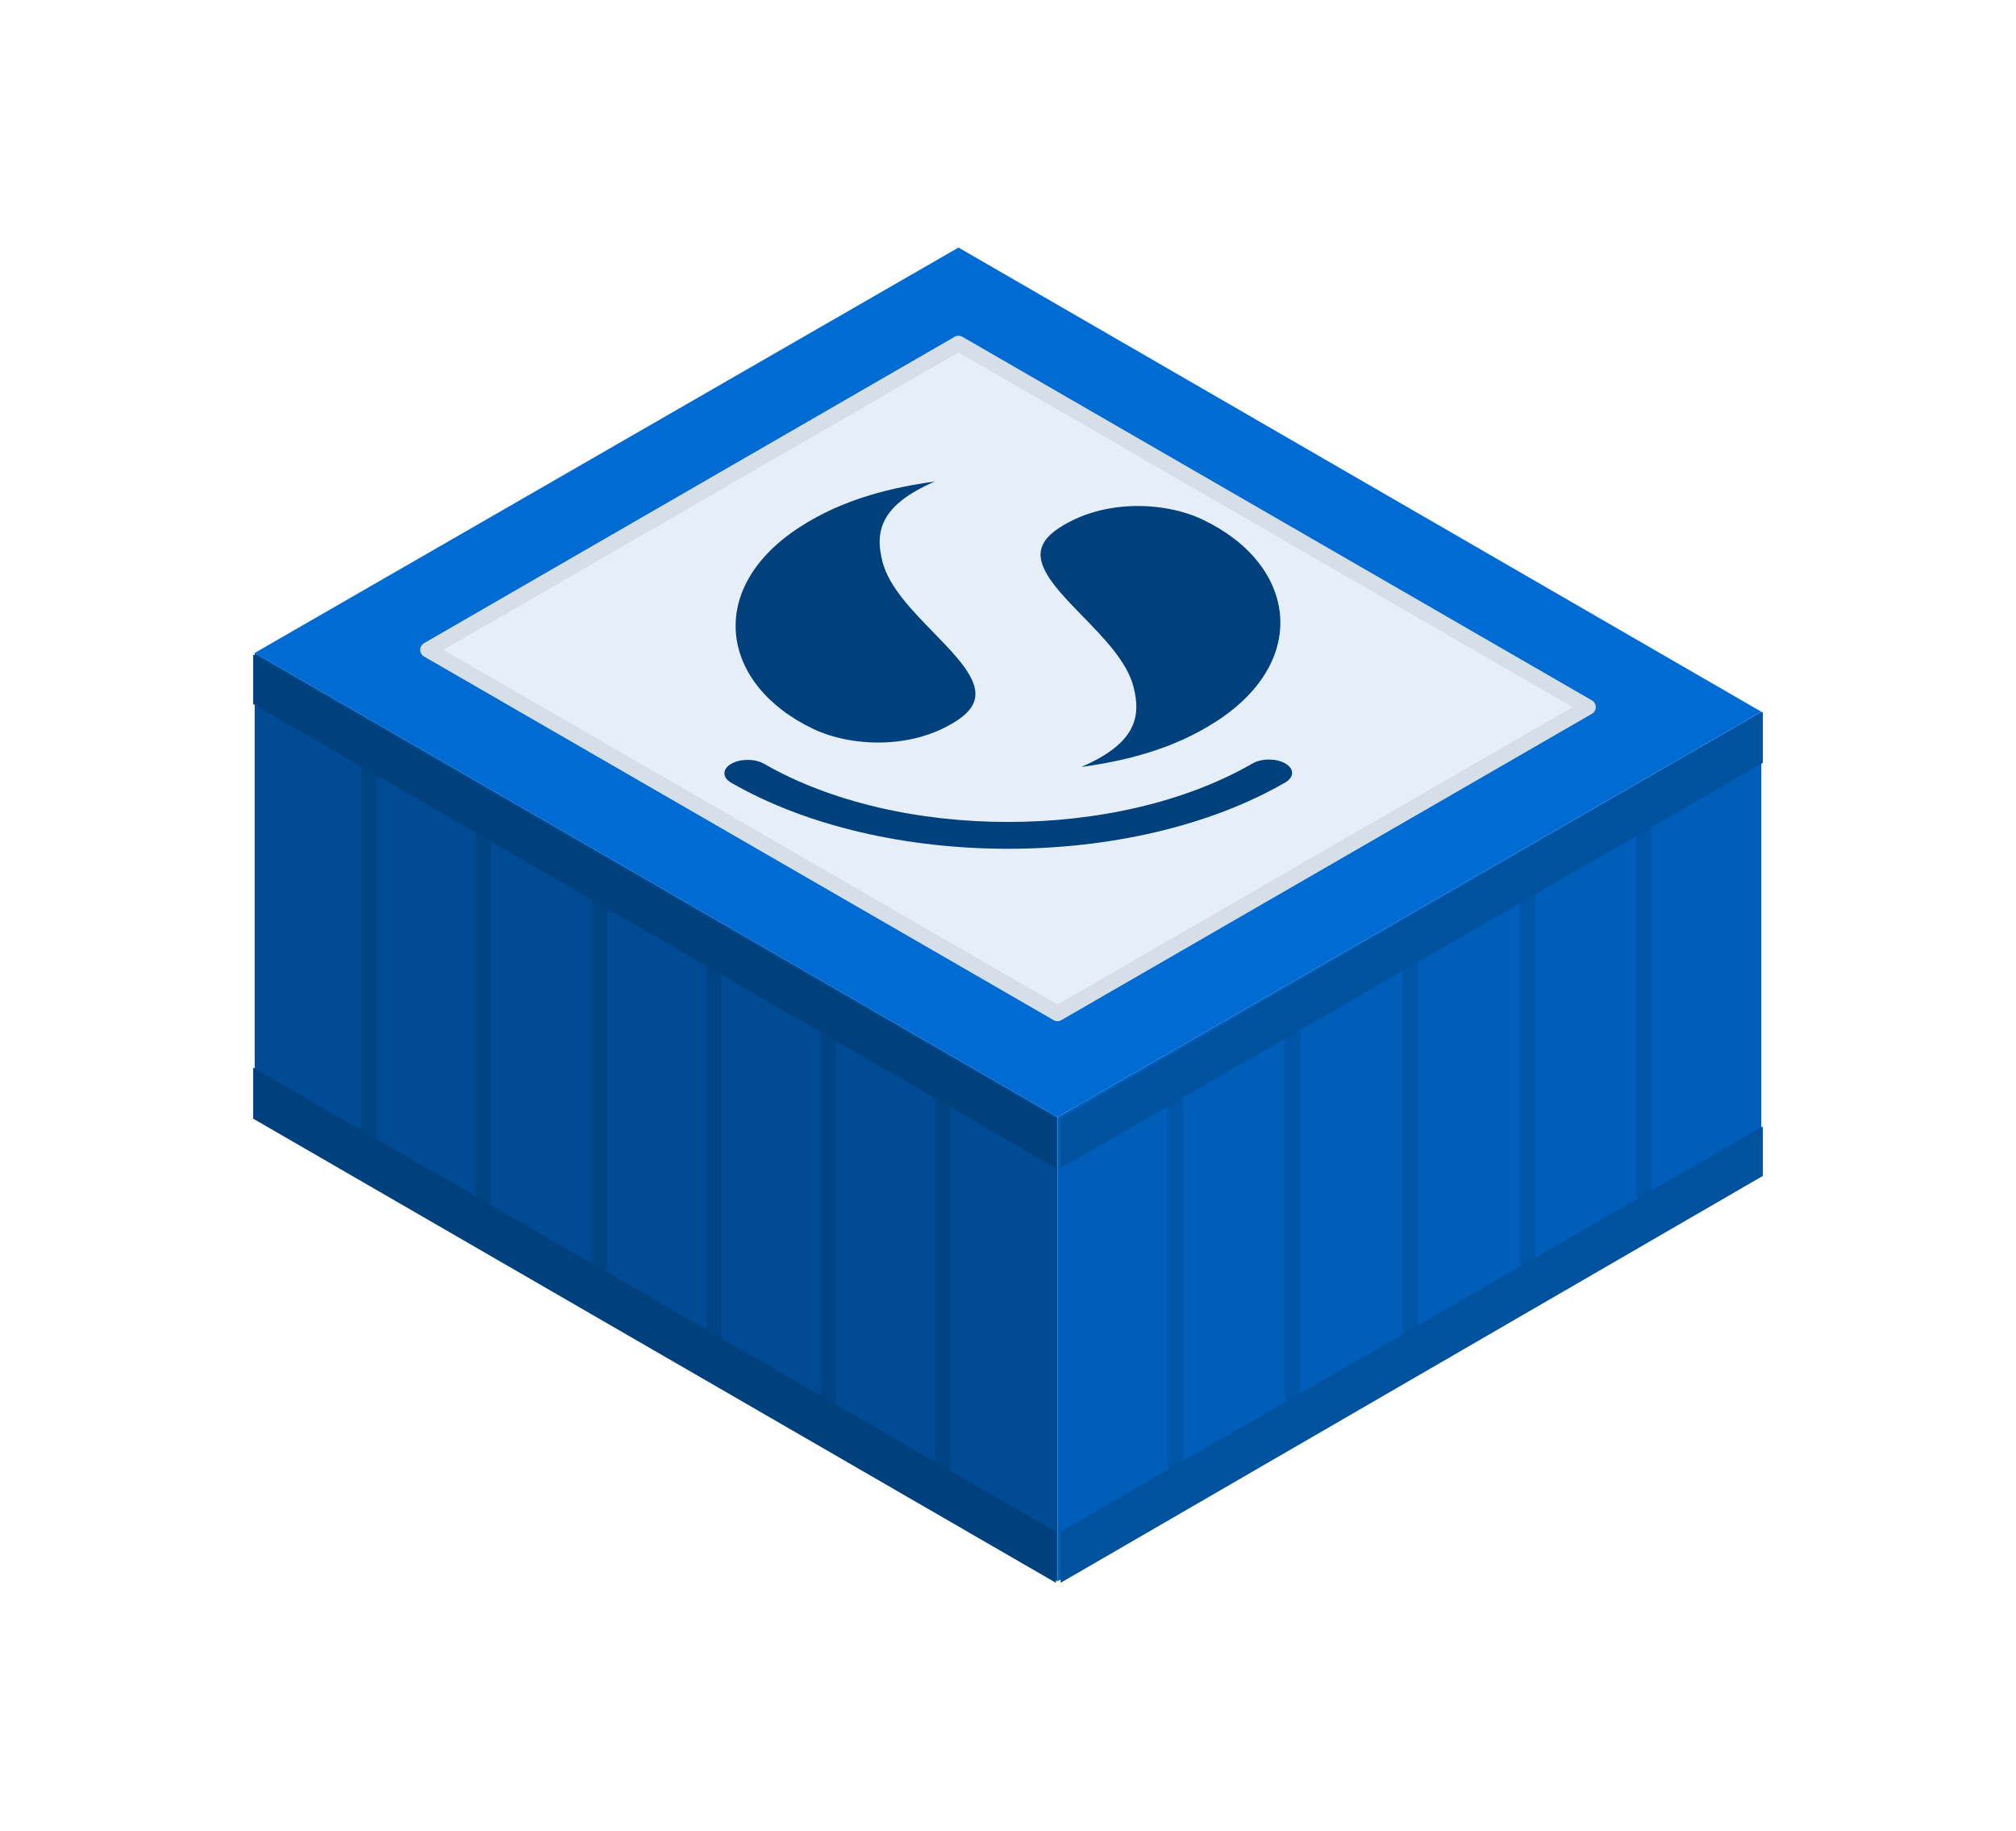
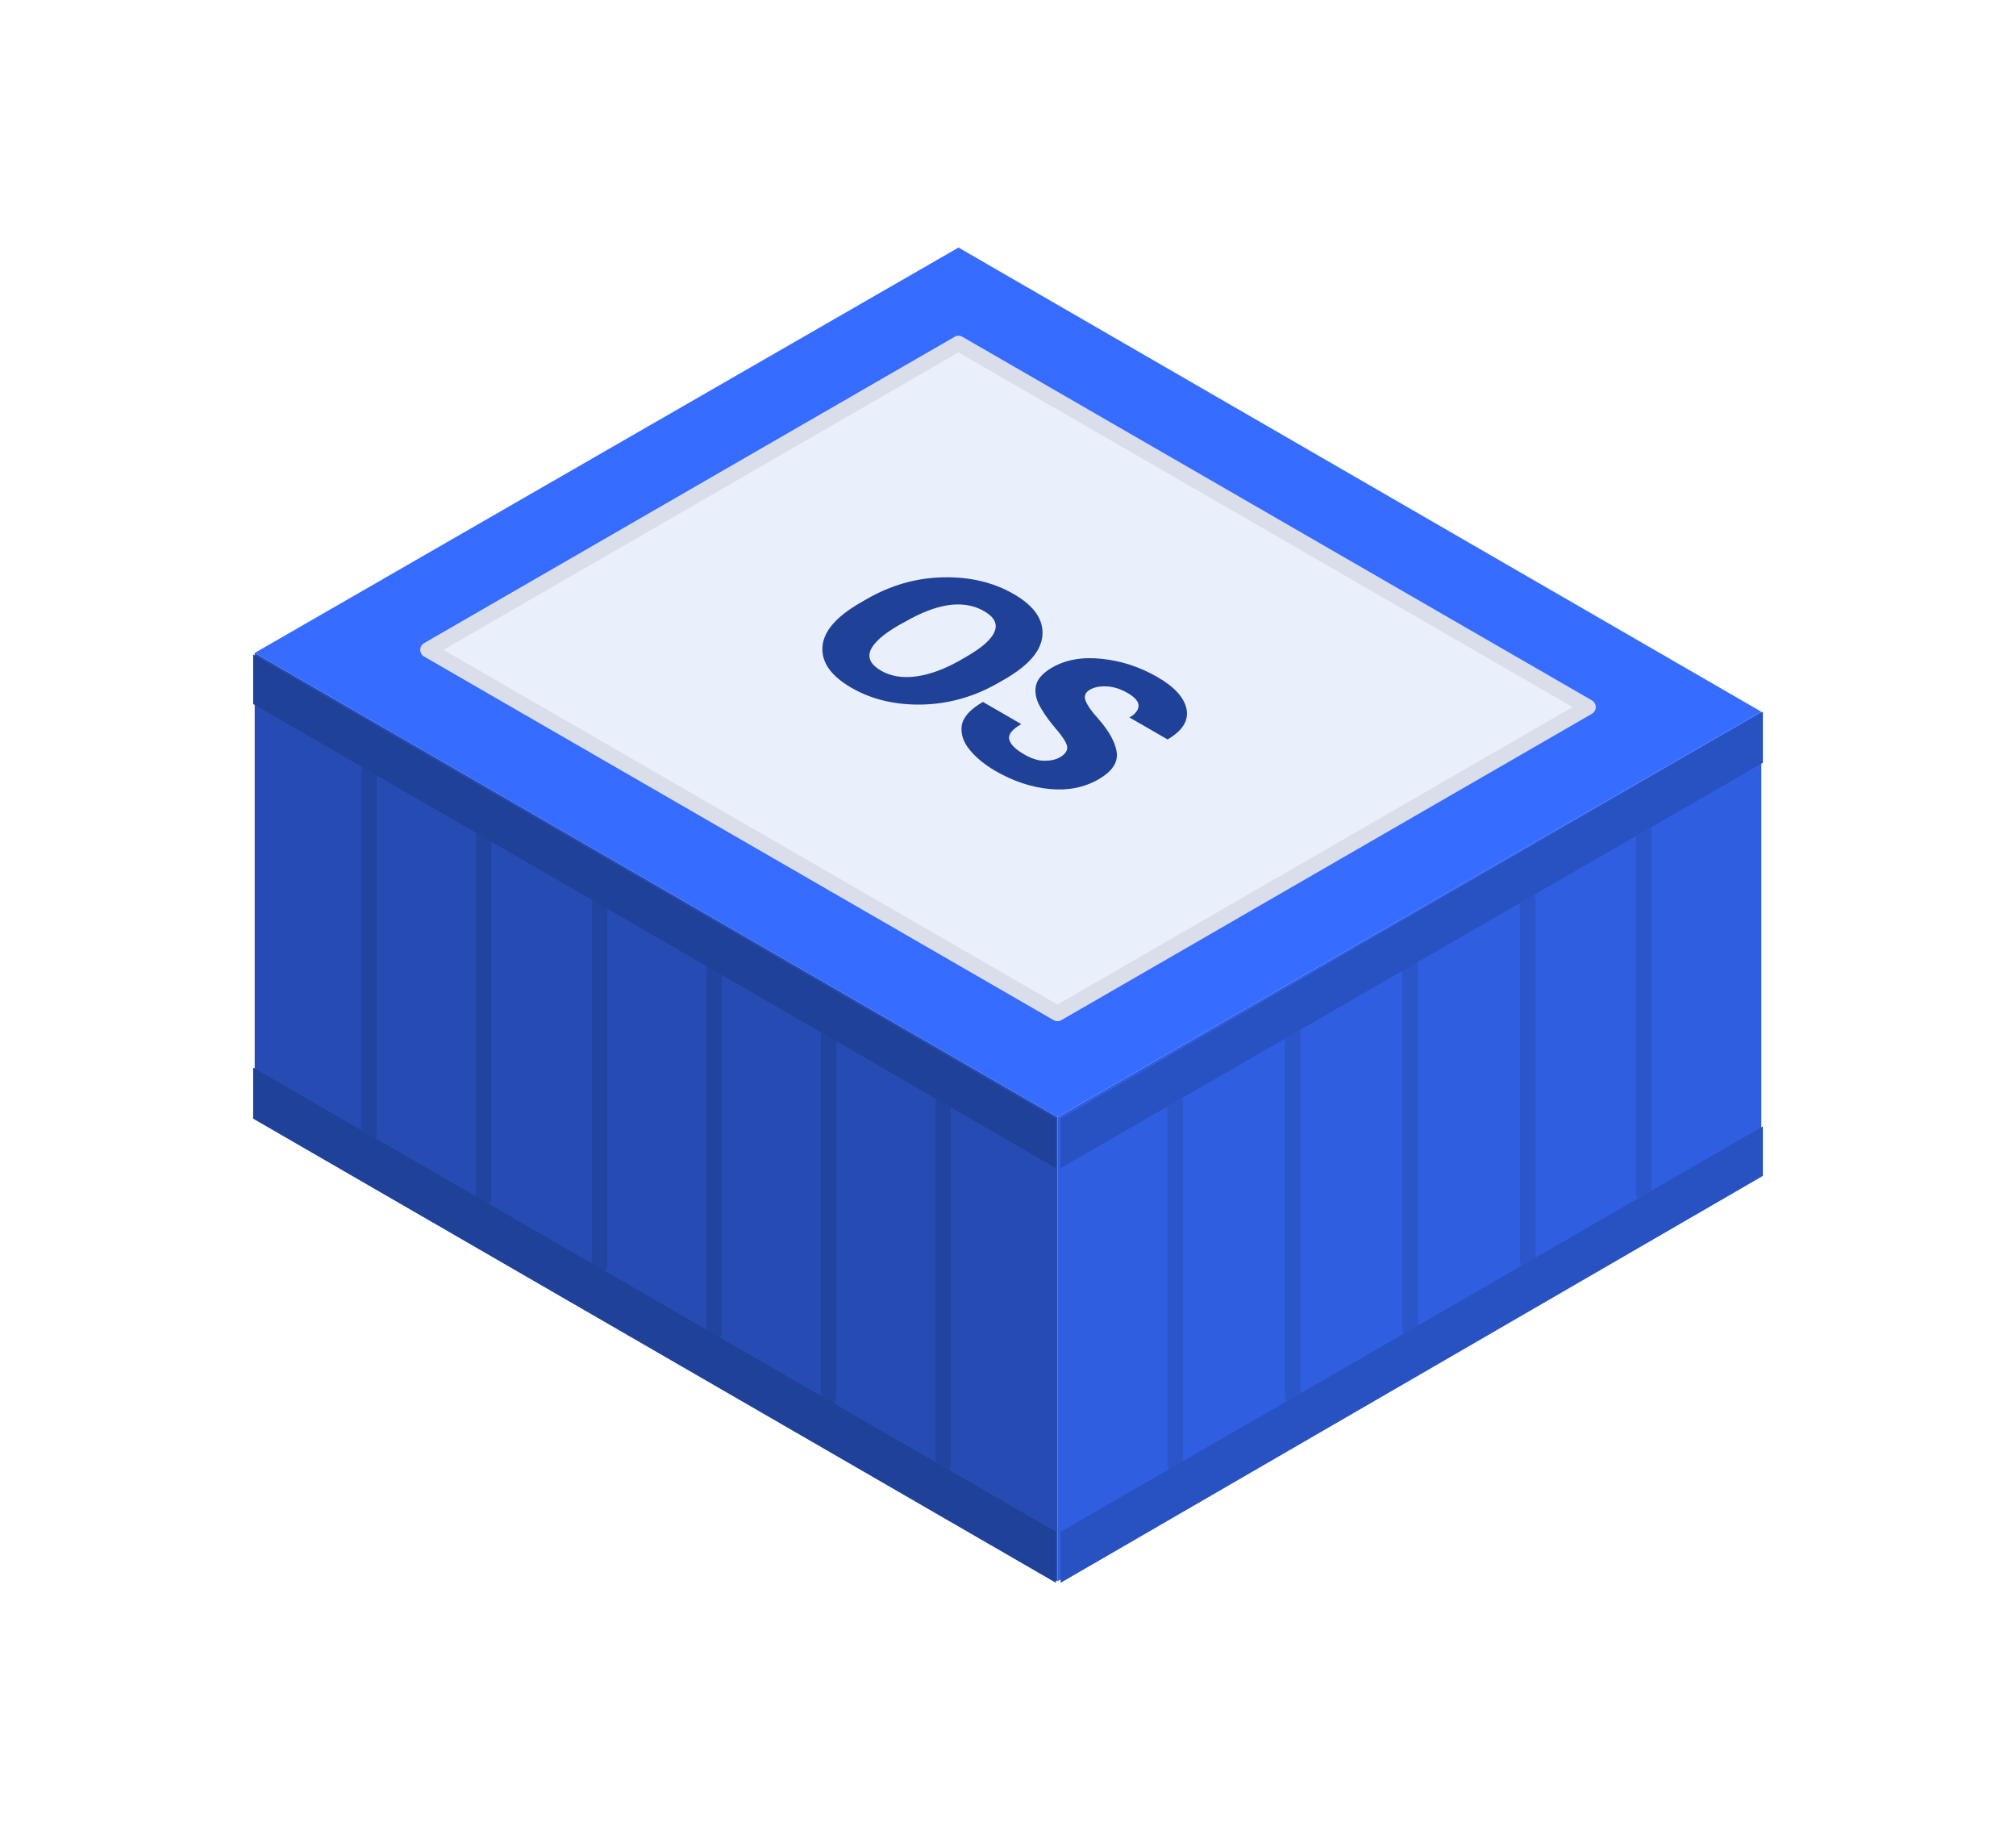
<svg xmlns="http://www.w3.org/2000/svg" viewBox="-64.8 -74.1 129.6 118.3" width="130" height="118" role="presentation" aria-hidden="true">
  <g font-family="system-ui, -apple-system, 'Segoe UI', Roboto, 'Helvetica Neue', sans-serif">
-     <polygon points="48.7,1.9 3.2,28.1 3.2,-1.9 48.7,-28.1" fill="#005eb8" />
-     <polygon points="-48.7,-1.9 3.2,28.1 3.2,-1.9 -48.7,-31.9" fill="#004b93" />
-     <polygon points="-3.2,-58.1 48.7,-28.1 3.2,-1.9 -48.7,-31.9" fill="#006bd2" />
-     <line x1="41.1" y1="3.0" x2="41.1" y2="-20.5" stroke="#0055a6" stroke-width="1.0" stroke-linecap="round" />
-     <line x1="33.6" y1="7.4" x2="33.6" y2="-16.1" stroke="#0055a6" stroke-width="1.0" stroke-linecap="round" />
-     <line x1="26.0" y1="11.8" x2="26.0" y2="-11.7" stroke="#0055a6" stroke-width="1.0" stroke-linecap="round" />
-     <line x1="18.4" y1="16.1" x2="18.4" y2="-7.4" stroke="#0055a6" stroke-width="1.0" stroke-linecap="round" />
-     <line x1="10.8" y1="20.5" x2="10.8" y2="-3.0" stroke="#0055a6" stroke-width="1.0" stroke-linecap="round" />
-     <line x1="-41.3" y1="-0.8" x2="-41.3" y2="-24.3" stroke="#004484" stroke-width="1.0" stroke-linecap="round" />
-     <line x1="-33.9" y1="3.4" x2="-33.9" y2="-20.1" stroke="#004484" stroke-width="1.0" stroke-linecap="round" />
-     <line x1="-26.4" y1="7.7" x2="-26.4" y2="-15.8" stroke="#004484" stroke-width="1.0" stroke-linecap="round" />
-     <line x1="-19.0" y1="12.0" x2="-19.0" y2="-11.5" stroke="#004484" stroke-width="1.0" stroke-linecap="round" />
-     <line x1="-11.6" y1="16.3" x2="-11.6" y2="-7.2" stroke="#004484" stroke-width="1.0" stroke-linecap="round" />
-     <line x1="-4.2" y1="20.6" x2="-4.2" y2="-2.9" stroke="#004484" stroke-width="1.0" stroke-linecap="round" />
-     <polygon points="48.8,1.9 3.4,28.2 3.4,24.9 48.8,-1.3" fill="#00519e" />
-     <polygon points="-48.8,-1.8 3.1,28.2 3.1,24.9 -48.8,-5.1" fill="#00407d" />
-     <polygon points="48.8,-24.8 3.4,1.4 3.4,-1.8 48.8,-28.1" fill="#00519e" />
-     <polygon points="-48.8,-28.6 3.1,1.4 3.1,-1.8 -48.8,-31.8" fill="#00407d" />
-     <polygon points="-3.2,-51.9 37.5,-28.4 3.2,-8.6 -37.5,-32.1" fill="#e6eff8" stroke="#d6dee7" stroke-width="1.0" stroke-linejoin="round" />
-     <g fill="#00407d" transform="matrix(1.2503 0.7219 -1.2503 0.7219 0.00 -47.83)">
-       <path d="M23.151 8.812a.848.848 0 0 0-.848.849c0 6.982-5.66 12.642-12.642 12.642a.849.849 0 0 0 0 1.697C17.58 24 24 17.58 24 9.661a.849.849 0 0 0-.849-.849Zm-5.121 5.438c.816-1.331 1.605-3.106 1.45-5.59-.322-5.147-4.983-9.051-9.385-8.628C8.372.197 6.603 1.602 6.76 4.118c.068 1.093.603 1.739 1.473 2.235.828.472 1.891.771 3.097 1.11 1.456.41 3.146.87 4.444 1.827 1.556 1.147 2.62 2.476 2.257 4.961Zm-16.561-9C.653 6.581-.136 8.356.02 10.841c.322 5.147 4.983 9.051 9.385 8.628 1.723-.166 3.493-1.57 3.336-4.086-.068-1.093-.603-1.739-1.473-2.235-.828-.472-1.891-.771-3.097-1.11-1.456-.41-3.146-.87-4.444-1.827-1.556-1.147-2.62-2.476-2.257-4.961Z" />
+     <polygon points="48.7,1.9 3.2,28.1 3.2,-1.9 48.7,-28.1" fill="#2f5fe0" />
+     <polygon points="-48.7,-1.9 3.2,28.1 3.2,-1.9 -48.7,-31.9" fill="#264cb3" />
+     <polygon points="-3.2,-58.1 48.7,-28.1 3.2,-1.9 -48.7,-31.9" fill="#366cff" />
+     <line x1="41.1" y1="3.0" x2="41.1" y2="-20.5" stroke="#2a56ca" stroke-width="1.0" stroke-linecap="round" />
+     <line x1="33.6" y1="7.4" x2="33.6" y2="-16.1" stroke="#2a56ca" stroke-width="1.0" stroke-linecap="round" />
+     <line x1="26.0" y1="11.8" x2="26.0" y2="-11.7" stroke="#2a56ca" stroke-width="1.0" stroke-linecap="round" />
+     <line x1="18.4" y1="16.1" x2="18.4" y2="-7.4" stroke="#2a56ca" stroke-width="1.0" stroke-linecap="round" />
+     <line x1="10.8" y1="20.5" x2="10.8" y2="-3.0" stroke="#2a56ca" stroke-width="1.0" stroke-linecap="round" />
+     <line x1="-41.3" y1="-0.8" x2="-41.3" y2="-24.3" stroke="#2244a1" stroke-width="1.0" stroke-linecap="round" />
+     <line x1="-33.9" y1="3.4" x2="-33.9" y2="-20.1" stroke="#2244a1" stroke-width="1.0" stroke-linecap="round" />
+     <line x1="-26.4" y1="7.7" x2="-26.4" y2="-15.8" stroke="#2244a1" stroke-width="1.0" stroke-linecap="round" />
+     <line x1="-19.0" y1="12.0" x2="-19.0" y2="-11.5" stroke="#2244a1" stroke-width="1.0" stroke-linecap="round" />
+     <line x1="-11.6" y1="16.3" x2="-11.6" y2="-7.2" stroke="#2244a1" stroke-width="1.0" stroke-linecap="round" />
+     <line x1="-4.2" y1="20.6" x2="-4.2" y2="-2.9" stroke="#2244a1" stroke-width="1.0" stroke-linecap="round" />
+     <polygon points="48.8,1.9 3.4,28.2 3.4,24.9 48.8,-1.3" fill="#2852c1" />
+     <polygon points="-48.8,-1.8 3.1,28.2 3.1,24.9 -48.8,-5.1" fill="#204198" />
+     <polygon points="48.8,-24.8 3.4,1.4 3.4,-1.8 48.8,-28.1" fill="#2852c1" />
+     <polygon points="-48.8,-28.6 3.1,1.4 3.1,-1.8 -48.8,-31.8" fill="#204198" />
+     <polygon points="-3.2,-51.9 37.5,-28.4 3.2,-8.6 -37.5,-32.1" fill="#eaeffc" stroke="#dadeea" stroke-width="1.0" stroke-linejoin="round" />
+     <g fill="#204198" transform="matrix(1.2503 0.7219 -1.2503 0.7219 0.00 -47.83)">
+       <text x="12" y="12.6" font-size="11.5" font-weight="800" font-family="system-ui, -apple-system, 'Segoe UI', Roboto, 'Helvetica Neue', sans-serif" text-anchor="middle" dominant-baseline="central" letter-spacing="-0.3">OS</text>
    </g>
  </g>
</svg>
